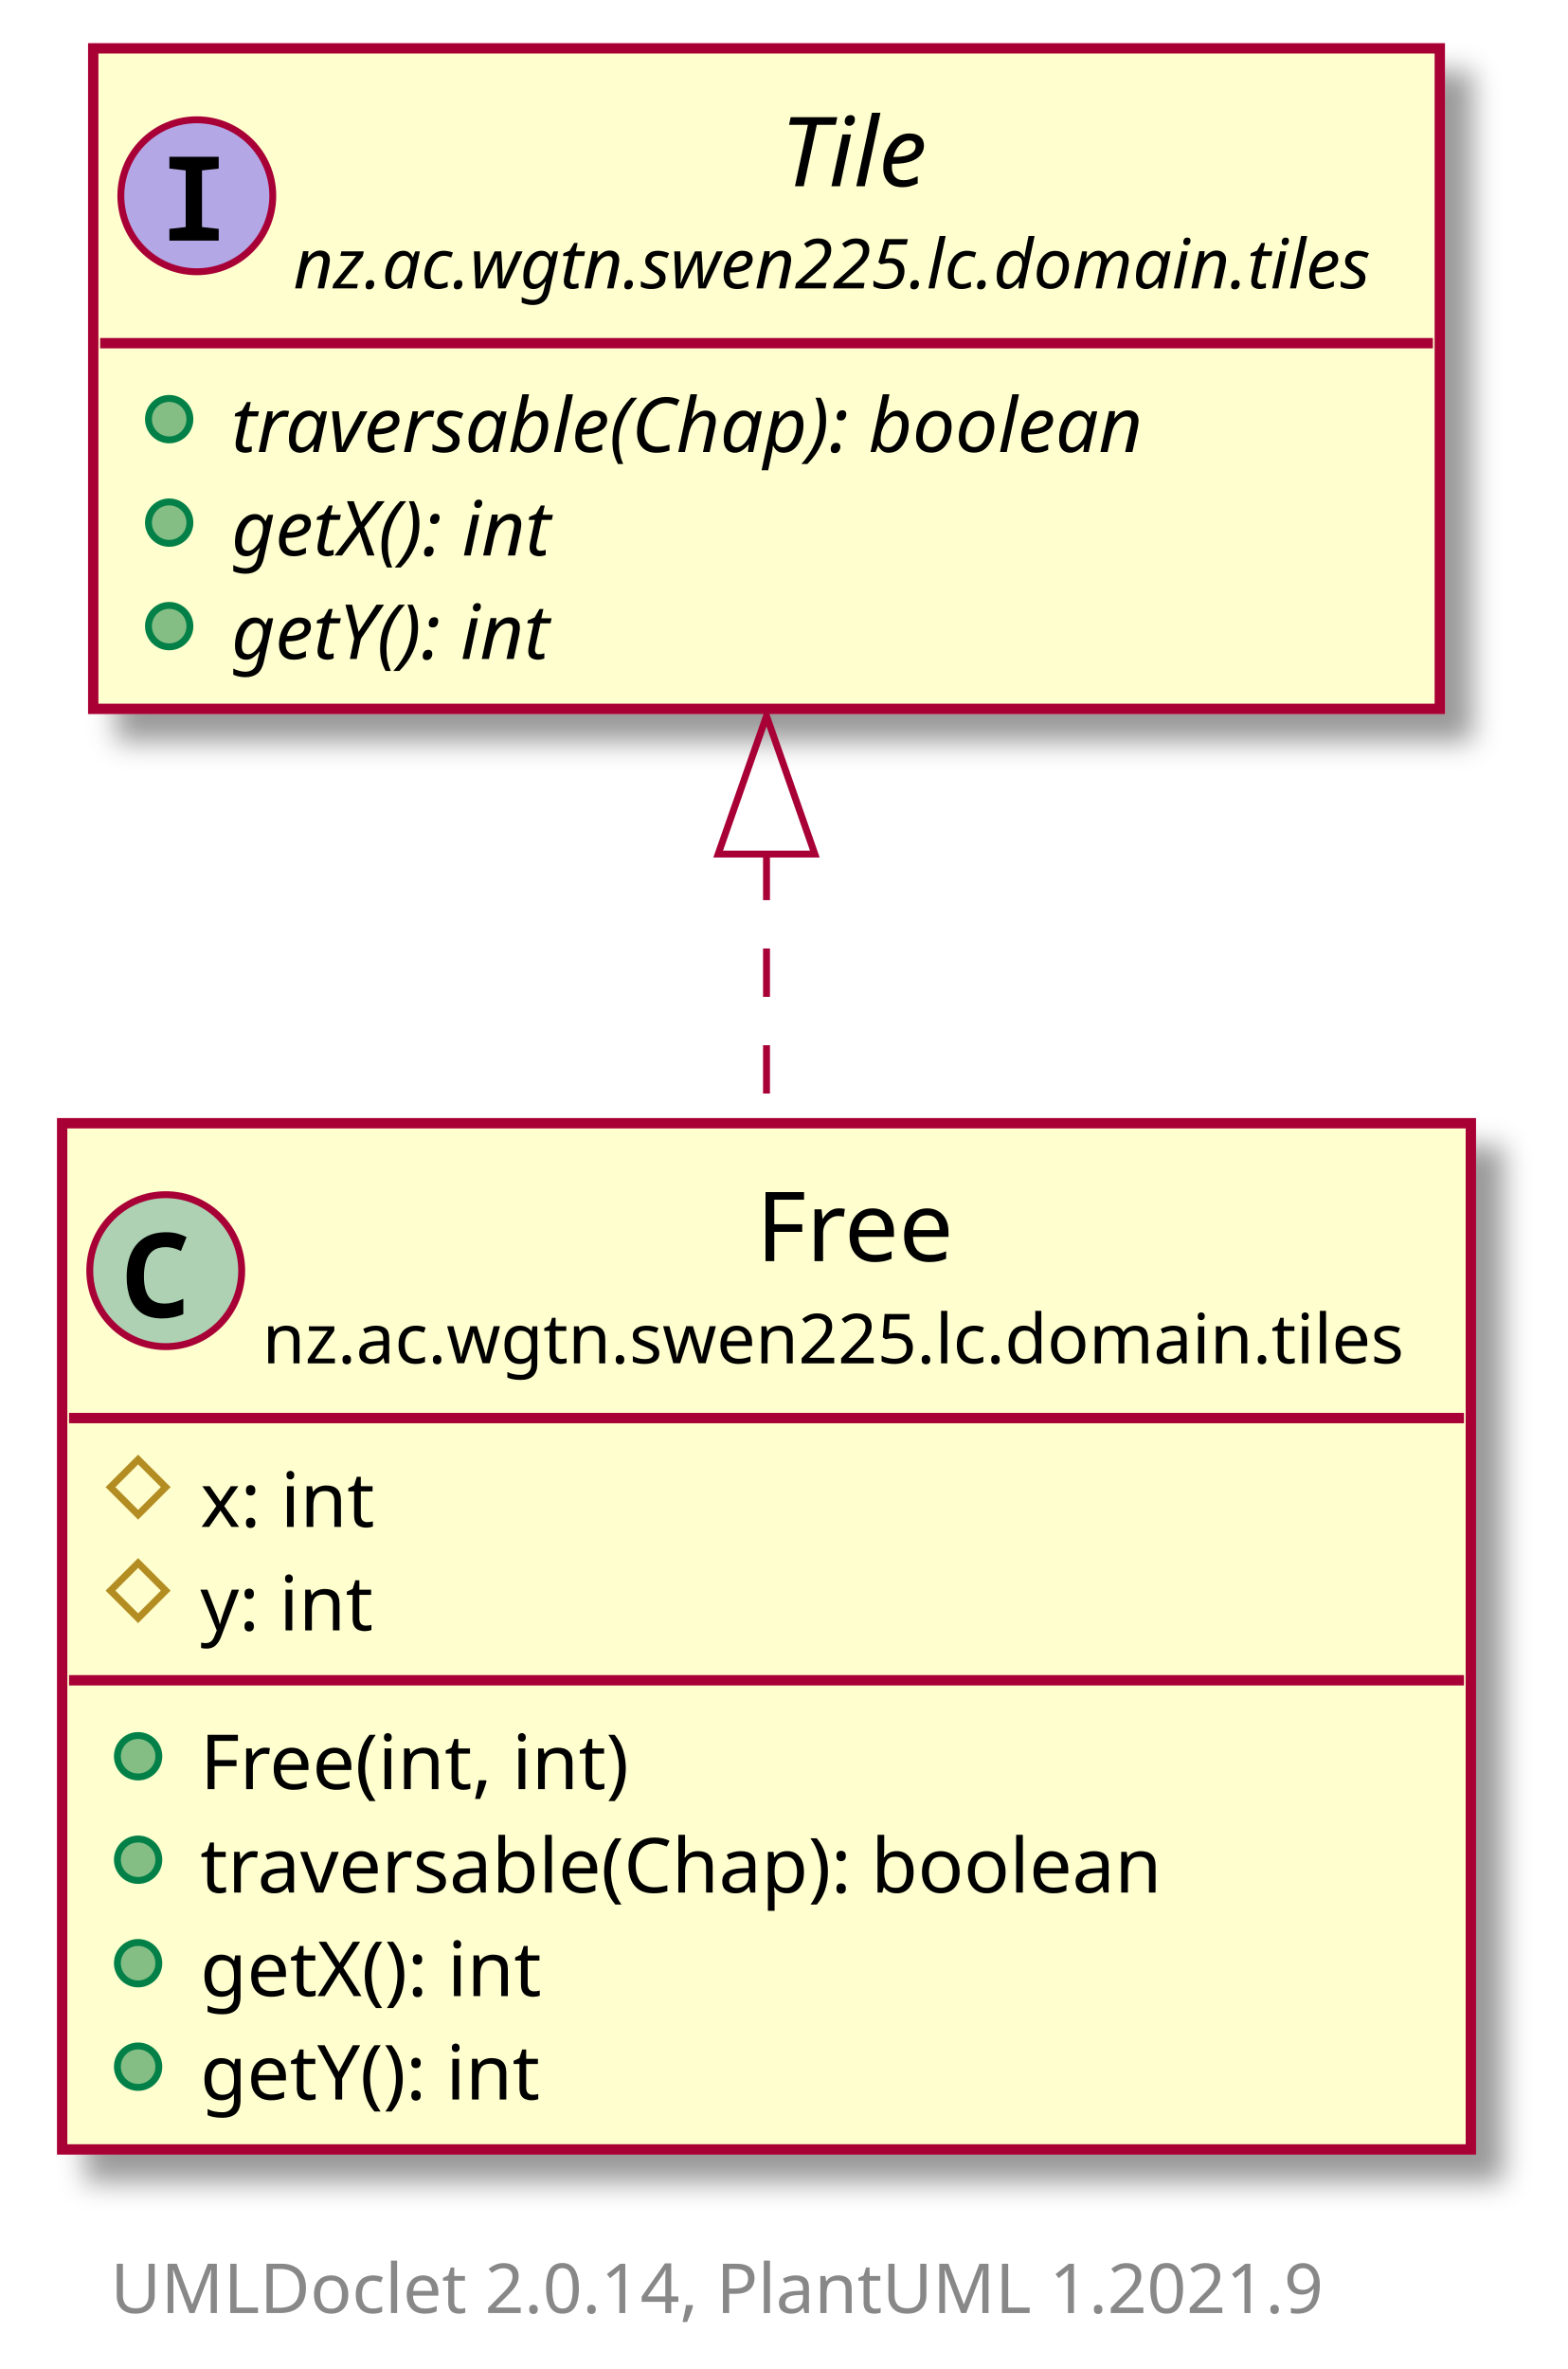
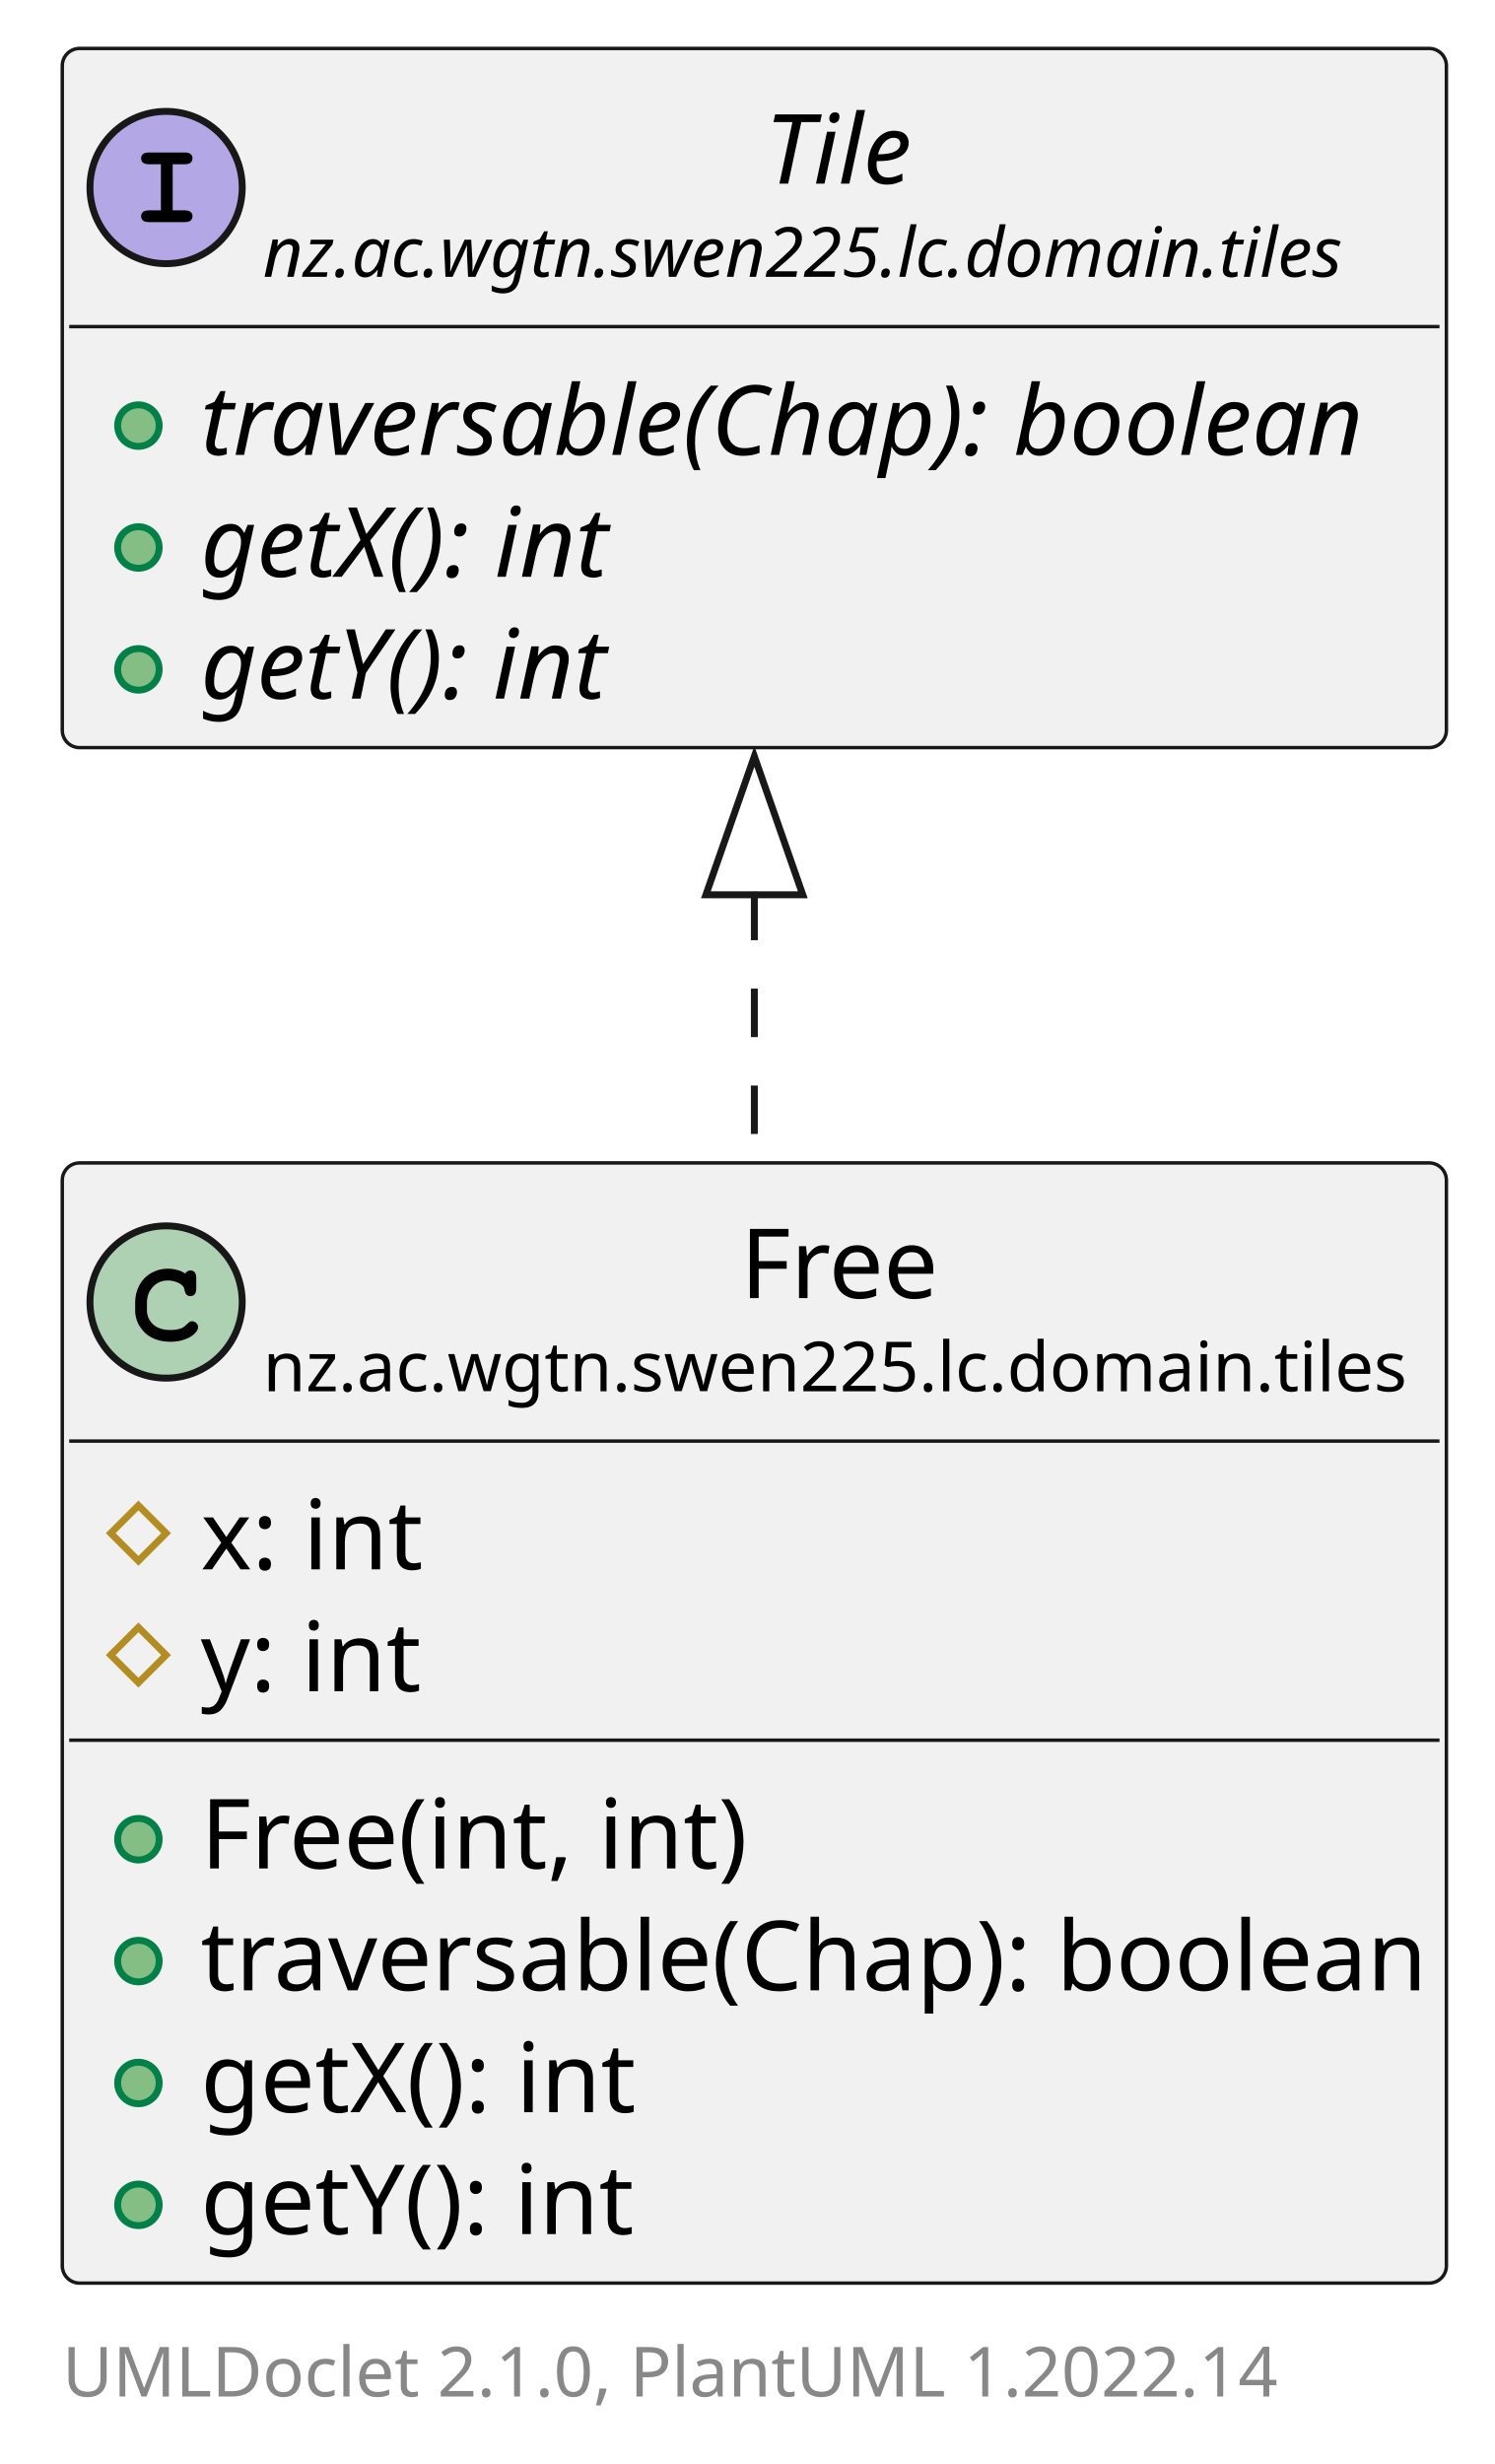
- <svg xmlns="http://www.w3.org/2000/svg" xmlns:xlink="http://www.w3.org/1999/xlink" contentScriptType="application/ecmascript" contentStyleType="text/css" height="343px" preserveAspectRatio="none" style="width:227px;height:343px;background:#FFFFFF;" version="1.1" viewBox="0 0 227 343" width="227px" zoomAndPan="magnify">
-   <defs>
-     <filter height="300%" id="fvox5d34k1f9" width="300%" x="-1" y="-1">
-       <feGaussianBlur result="blurOut" stdDeviation="2.0" />
-       <feColorMatrix in="blurOut" result="blurOut2" type="matrix" values="0 0 0 0 0 0 0 0 0 0 0 0 0 0 0 0 0 0 .4 0" />
-       <feOffset dx="4.0" dy="4.0" in="blurOut2" result="blurOut3" />
-       <feBlend in="SourceGraphic" in2="blurOut3" mode="normal" />
-     </filter>
-   </defs>
+ <svg xmlns="http://www.w3.org/2000/svg" xmlns:xlink="http://www.w3.org/1999/xlink" contentStyleType="text/css" height="356px" preserveAspectRatio="none" style="width:216px;height:356px;background:#FFFFFF;" version="1.1" viewBox="0 0 216 356" width="216px" zoomAndPan="magnify">
+   <defs />
  <g>
    <a href="Free.html" target="_top" title="Free.html" xlink:actuate="onRequest" xlink:href="Free.html" xlink:show="new" xlink:title="Free.html" xlink:type="simple">
-       <rect codeLine="5" fill="#FEFECE" filter="url(#fvox5d34k1f9)" height="148.579" id="nz.ac.wgtn.swen225.lc.domain.tiles.Free" style="stroke:#A80036;stroke-width:1.5;" width="204" x="9" y="162.63" />
-       <ellipse cx="24" cy="183.974" fill="#ADD1B2" rx="11" ry="11" style="stroke:#A80036;stroke-width:1.0;" />
-       <path d="M23.469,190.896 Q21.719,190.896 20.578,190.161 Q19.453,189.411 18.891,188.068 Q18.344,186.708 18.344,184.911 Q18.344,182.88 19,181.427 Q19.656,179.974 20.938,179.193 Q22.219,178.411 24.094,178.411 Q24.984,178.411 25.656,178.599 Q26.328,178.771 27.016,179.115 L26.203,181.13 Q25.578,180.818 25.031,180.693 Q24.5,180.568 24.016,180.568 Q22.844,180.568 22.141,181.099 Q21.438,181.63 21.141,182.583 Q20.844,183.536 20.844,184.802 Q20.844,186.818 21.562,187.786 Q22.281,188.74 23.875,188.74 Q24.469,188.74 25.094,188.583 Q25.719,188.427 26.547,188.052 L26.547,190.271 Q25.812,190.583 25.016,190.74 Q24.234,190.896 23.469,190.896 Z " fill="#000000" />
-       <text fill="#000000" font-family="sans-serif" font-size="14" lengthAdjust="spacing" textLength="29" x="109.5" y="182.596">Free</text>
-       <text fill="#000000" font-family="sans-serif" font-size="10" lengthAdjust="spacing" textLength="172" x="38" y="197.388">nz.ac.wgtn.swen225.lc.domain.tiles</text>
-       <line style="stroke:#A80036;stroke-width:1.5;" x1="10" x2="212" y1="205.318" y2="205.318" />
-       <polygon fill="none" points="20,211.318,24,215.318,20,219.318,16,215.318" style="stroke:#B38D22;stroke-width:1.0;" />
-       <text fill="#000000" font-family="sans-serif" font-size="11" lengthAdjust="spacing" textLength="26" x="29" y="221.077">x: int</text>
-       <polygon fill="none" points="20,226.3,24,230.3,20,234.3,16,230.3" style="stroke:#B38D22;stroke-width:1.0;" />
-       <text fill="#000000" font-family="sans-serif" font-size="11" lengthAdjust="spacing" textLength="26" x="29" y="236.059">y: int</text>
-       <line style="stroke:#A80036;stroke-width:1.5;" x1="10" x2="212" y1="243.282" y2="243.282" />
-       <ellipse cx="20" cy="254.282" fill="#84BE84" rx="3" ry="3" style="stroke:#038048;stroke-width:1.0;" />
-       <text fill="#000000" font-family="sans-serif" font-size="11" lengthAdjust="spacing" textLength="63" x="29" y="259.041">Free(int, int)</text>
-       <ellipse cx="20" cy="269.264" fill="#84BE84" rx="3" ry="3" style="stroke:#038048;stroke-width:1.0;" />
-       <text fill="#000000" font-family="sans-serif" font-size="11" lengthAdjust="spacing" textLength="141" x="29" y="274.022">traversable(Chap): boolean</text>
-       <ellipse cx="20" cy="284.245" fill="#84BE84" rx="3" ry="3" style="stroke:#038048;stroke-width:1.0;" />
-       <text fill="#000000" font-family="sans-serif" font-size="11" lengthAdjust="spacing" textLength="49" x="29" y="289.004">getX(): int</text>
-       <ellipse cx="20" cy="299.227" fill="#84BE84" rx="3" ry="3" style="stroke:#038048;stroke-width:1.0;" />
-       <text fill="#000000" font-family="sans-serif" font-size="11" lengthAdjust="spacing" textLength="49" x="29" y="303.986">getY(): int</text>
+       <g id="elem_nz.ac.wgtn.swen225.lc.domain.tiles.Free">
+         <rect codeLine="5" fill="#F1F1F1" height="161.844" id="nz.ac.wgtn.swen225.lc.domain.tiles.Free" rx="2.5" ry="2.5" style="stroke:#181818;stroke-width:0.5;" width="200" x="9" y="168.02" />
+         <ellipse cx="24" cy="188.114" fill="#ADD1B2" rx="11" ry="11" style="stroke:#181818;stroke-width:1.0;" />
+         <path d="M26.766,183.989 Q26.922,183.77 27.109,183.661 Q27.297,183.551 27.516,183.551 Q27.891,183.551 28.125,183.817 Q28.359,184.067 28.359,184.676 L28.359,186.129 Q28.359,186.739 28.125,187.004 Q27.891,187.27 27.516,187.27 Q27.172,187.27 26.969,187.067 Q26.766,186.879 26.656,186.364 Q26.609,186.004 26.422,185.817 Q26.094,185.442 25.484,185.223 Q24.875,185.004 24.25,185.004 Q23.484,185.004 22.844,185.333 Q22.219,185.661 21.719,186.411 Q21.234,187.161 21.234,188.192 L21.234,189.286 Q21.234,190.52 22.125,191.348 Q23.016,192.161 24.609,192.161 Q25.547,192.161 26.203,191.911 Q26.594,191.754 27.016,191.317 Q27.281,191.051 27.422,190.973 Q27.578,190.895 27.781,190.895 Q28.109,190.895 28.359,191.161 Q28.625,191.411 28.625,191.754 Q28.625,192.098 28.281,192.504 Q27.781,193.083 26.984,193.411 Q25.906,193.864 24.609,193.864 Q23.094,193.864 21.891,193.239 Q20.906,192.739 20.219,191.676 Q19.531,190.598 19.531,189.317 L19.531,188.161 Q19.531,186.833 20.141,185.692 Q20.766,184.536 21.859,183.926 Q22.953,183.301 24.188,183.301 Q24.922,183.301 25.562,183.473 Q26.219,183.629 26.766,183.989 Z " fill="#000000" />
+         <text fill="#000000" font-family="sans-serif" font-size="14" lengthAdjust="spacing" textLength="30" x="107" y="187.553">Free</text>
+         <text fill="#000000" font-family="sans-serif" font-size="10" lengthAdjust="spacing" textLength="168" x="38" y="201.01">nz.ac.wgtn.swen225.lc.domain.tiles</text>
+         <line style="stroke:#181818;stroke-width:0.5;" x1="10" x2="208" y1="208.208" y2="208.208" />
+         <polygon fill="none" points="20,217.512,24,221.512,20,225.512,16,221.512" style="stroke:#B38D22;stroke-width:1.0;" />
+         <text fill="#000000" font-family="sans-serif" font-size="14" lengthAdjust="spacing" textLength="29" x="29" y="226.741">x: int</text>
+         <polygon fill="none" points="20,235.122,24,239.122,20,243.122,16,239.122" style="stroke:#B38D22;stroke-width:1.0;" />
+         <text fill="#000000" font-family="sans-serif" font-size="14" lengthAdjust="spacing" textLength="30" x="29" y="244.35">y: int</text>
+         <line style="stroke:#181818;stroke-width:0.5;" x1="10" x2="208" y1="251.426" y2="251.426" />
+         <ellipse cx="20" cy="265.731" fill="#84BE84" rx="3" ry="3" style="stroke:#038048;stroke-width:1.0;" />
+         <text fill="#000000" font-family="sans-serif" font-size="14" lengthAdjust="spacing" textLength="78" x="29" y="269.959">Free(int, int)</text>
+         <ellipse cx="20" cy="283.34" fill="#84BE84" rx="3" ry="3" style="stroke:#038048;stroke-width:1.0;" />
+         <text fill="#000000" font-family="sans-serif" font-size="14" lengthAdjust="spacing" textLength="174" x="29" y="287.569">traversable(Chap): boolean</text>
+         <ellipse cx="20" cy="300.95" fill="#84BE84" rx="3" ry="3" style="stroke:#038048;stroke-width:1.0;" />
+         <text fill="#000000" font-family="sans-serif" font-size="14" lengthAdjust="spacing" textLength="61" x="29" y="305.178">getX(): int</text>
+         <ellipse cx="20" cy="318.559" fill="#84BE84" rx="3" ry="3" style="stroke:#038048;stroke-width:1.0;" />
+         <text fill="#000000" font-family="sans-serif" font-size="14" lengthAdjust="spacing" textLength="62" x="29" y="322.788">getY(): int</text>
+       </g>
    </a>
    <a href="Tile.html" target="_top" title="Tile.html" xlink:actuate="onRequest" xlink:href="Tile.html" xlink:show="new" xlink:title="Tile.html" xlink:type="simple">
-       <rect codeLine="14" fill="#FEFECE" filter="url(#fvox5d34k1f9)" height="95.634" id="nz.ac.wgtn.swen225.lc.domain.tiles.Tile" style="stroke:#A80036;stroke-width:1.5;" width="195" x="13.5" y="7" />
-       <ellipse cx="28.5" cy="28.344" fill="#B4A7E5" rx="11" ry="11" style="stroke:#A80036;stroke-width:1.0;" />
-       <path d="M24.531,34.844 L24.531,33.141 L26.891,32.875 L26.891,24.672 L24.531,24.407 L24.531,22.703 L31.672,22.703 L31.672,24.407 L29.25,24.672 L29.25,32.875 L31.672,33.141 L31.672,34.844 L24.531,34.844 Z " fill="#000000" />
-       <text fill="#000000" font-family="sans-serif" font-size="14" font-style="italic" lengthAdjust="spacing" textLength="22" x="113" y="26.966">Tile</text>
-       <text fill="#000000" font-family="sans-serif" font-size="10" font-style="italic" lengthAdjust="spacing" textLength="163" x="42.5" y="41.758">nz.ac.wgtn.swen225.lc.domain.tiles</text>
-       <line style="stroke:#A80036;stroke-width:1.5;" x1="14.5" x2="207.5" y1="49.688" y2="49.688" />
-       <ellipse cx="24.5" cy="60.688" fill="#84BE84" rx="3" ry="3" style="stroke:#038048;stroke-width:1.0;" />
-       <text fill="#000000" font-family="sans-serif" font-size="11" font-style="italic" lengthAdjust="spacing" textLength="127" x="33.5" y="65.447">traversable(Chap): boolean</text>
-       <ellipse cx="24.5" cy="75.67" fill="#84BE84" rx="3" ry="3" style="stroke:#038048;stroke-width:1.0;" />
-       <text fill="#000000" font-family="sans-serif" font-size="11" font-style="italic" lengthAdjust="spacing" textLength="46" x="33.5" y="80.429">getX(): int</text>
-       <ellipse cx="24.5" cy="90.652" fill="#84BE84" rx="3" ry="3" style="stroke:#038048;stroke-width:1.0;" />
-       <text fill="#000000" font-family="sans-serif" font-size="11" font-style="italic" lengthAdjust="spacing" textLength="46" x="33.5" y="95.411">getY(): int</text>
+       <g id="elem_nz.ac.wgtn.swen225.lc.domain.tiles.Tile">
+         <rect codeLine="14" fill="#F1F1F1" height="101.016" id="nz.ac.wgtn.swen225.lc.domain.tiles.Tile" rx="2.5" ry="2.5" style="stroke:#181818;stroke-width:0.5;" width="200" x="9" y="7" />
+         <ellipse cx="24" cy="27.094" fill="#B4A7E5" rx="11" ry="11" style="stroke:#181818;stroke-width:1.0;" />
+         <path d="M24.953,23.734 L24.953,30.391 L26.672,30.391 Q27.281,30.391 27.547,30.625 Q27.812,30.859 27.812,31.25 Q27.812,31.625 27.547,31.859 Q27.281,32.094 26.672,32.094 L21.531,32.094 Q20.922,32.094 20.656,31.859 Q20.391,31.625 20.391,31.234 Q20.391,30.859 20.656,30.625 Q20.922,30.391 21.531,30.391 L23.25,30.391 L23.25,23.734 L21.531,23.734 Q20.922,23.734 20.656,23.5 Q20.391,23.266 20.391,22.875 Q20.391,22.5 20.656,22.266 Q20.922,22.031 21.531,22.031 L26.672,22.031 Q27.281,22.031 27.547,22.266 Q27.812,22.5 27.812,22.875 Q27.812,23.266 27.547,23.5 Q27.281,23.734 26.672,23.734 L24.953,23.734 Z " fill="#000000" />
+         <text fill="#000000" font-family="sans-serif" font-size="14" font-style="italic" lengthAdjust="spacing" textLength="23" x="110.5" y="26.533">Tile</text>
+         <text fill="#000000" font-family="sans-serif" font-size="10" font-style="italic" lengthAdjust="spacing" textLength="168" x="38" y="39.99">nz.ac.wgtn.swen225.lc.domain.tiles</text>
+         <line style="stroke:#181818;stroke-width:0.5;" x1="10" x2="208" y1="47.188" y2="47.188" />
+         <ellipse cx="20" cy="61.492" fill="#84BE84" rx="3" ry="3" style="stroke:#038048;stroke-width:1.0;" />
+         <text fill="#000000" font-family="sans-serif" font-size="14" font-style="italic" lengthAdjust="spacing" textLength="173" x="29" y="65.721">traversable(Chap): boolean</text>
+         <ellipse cx="20" cy="79.102" fill="#84BE84" rx="3" ry="3" style="stroke:#038048;stroke-width:1.0;" />
+         <text fill="#000000" font-family="sans-serif" font-size="14" font-style="italic" lengthAdjust="spacing" textLength="62" x="29" y="83.33">getX(): int</text>
+         <ellipse cx="20" cy="96.711" fill="#84BE84" rx="3" ry="3" style="stroke:#038048;stroke-width:1.0;" />
+         <text fill="#000000" font-family="sans-serif" font-size="14" font-style="italic" lengthAdjust="spacing" textLength="62" x="29" y="100.939">getY(): int</text>
+       </g>
    </a>
-     <path codeLine="20" d="M111,123.33 C111,136.09 111,149.5 111,162.43 " fill="none" id="nz.ac.wgtn.swen225.lc.domain.tiles.Tile-backto-nz.ac.wgtn.swen225.lc.domain.tiles.Free" style="stroke:#A80036;stroke-width:1.0;stroke-dasharray:7.0,7.0;" />
-     <polygon fill="none" points="104,123.66,111,103.66,118,123.66,104,123.66" style="stroke:#A80036;stroke-width:1.0;" />
-     <text fill="#888888" font-family="sans-serif" font-size="10" lengthAdjust="spacing" textLength="182" x="16" y="334.899">UMLDoclet 2.0.14, PlantUML 1.2021.9</text>
+     <g id="link_nz.ac.wgtn.swen225.lc.domain.tiles.Tile_nz.ac.wgtn.swen225.lc.domain.tiles.Free">
+       <path codeLine="20" d="M109,128.84 C109,141.51 109,154.8 109,167.73 " fill="none" id="nz.ac.wgtn.swen225.lc.domain.tiles.Tile-backto-nz.ac.wgtn.swen225.lc.domain.tiles.Free" style="stroke:#181818;stroke-width:1.0;stroke-dasharray:7.0,7.0;" />
+       <polygon fill="none" points="102,129.28,109,109.28,116,129.28,102,129.28" style="stroke:#181818;stroke-width:1.0;" />
+     </g>
+     <text fill="#888888" font-family="sans-serif" font-size="10" lengthAdjust="spacing" textLength="184" x="9" y="346.245">UMLDoclet 2.1.0, PlantUML 1.2022.14</text>
  </g>
</svg>
